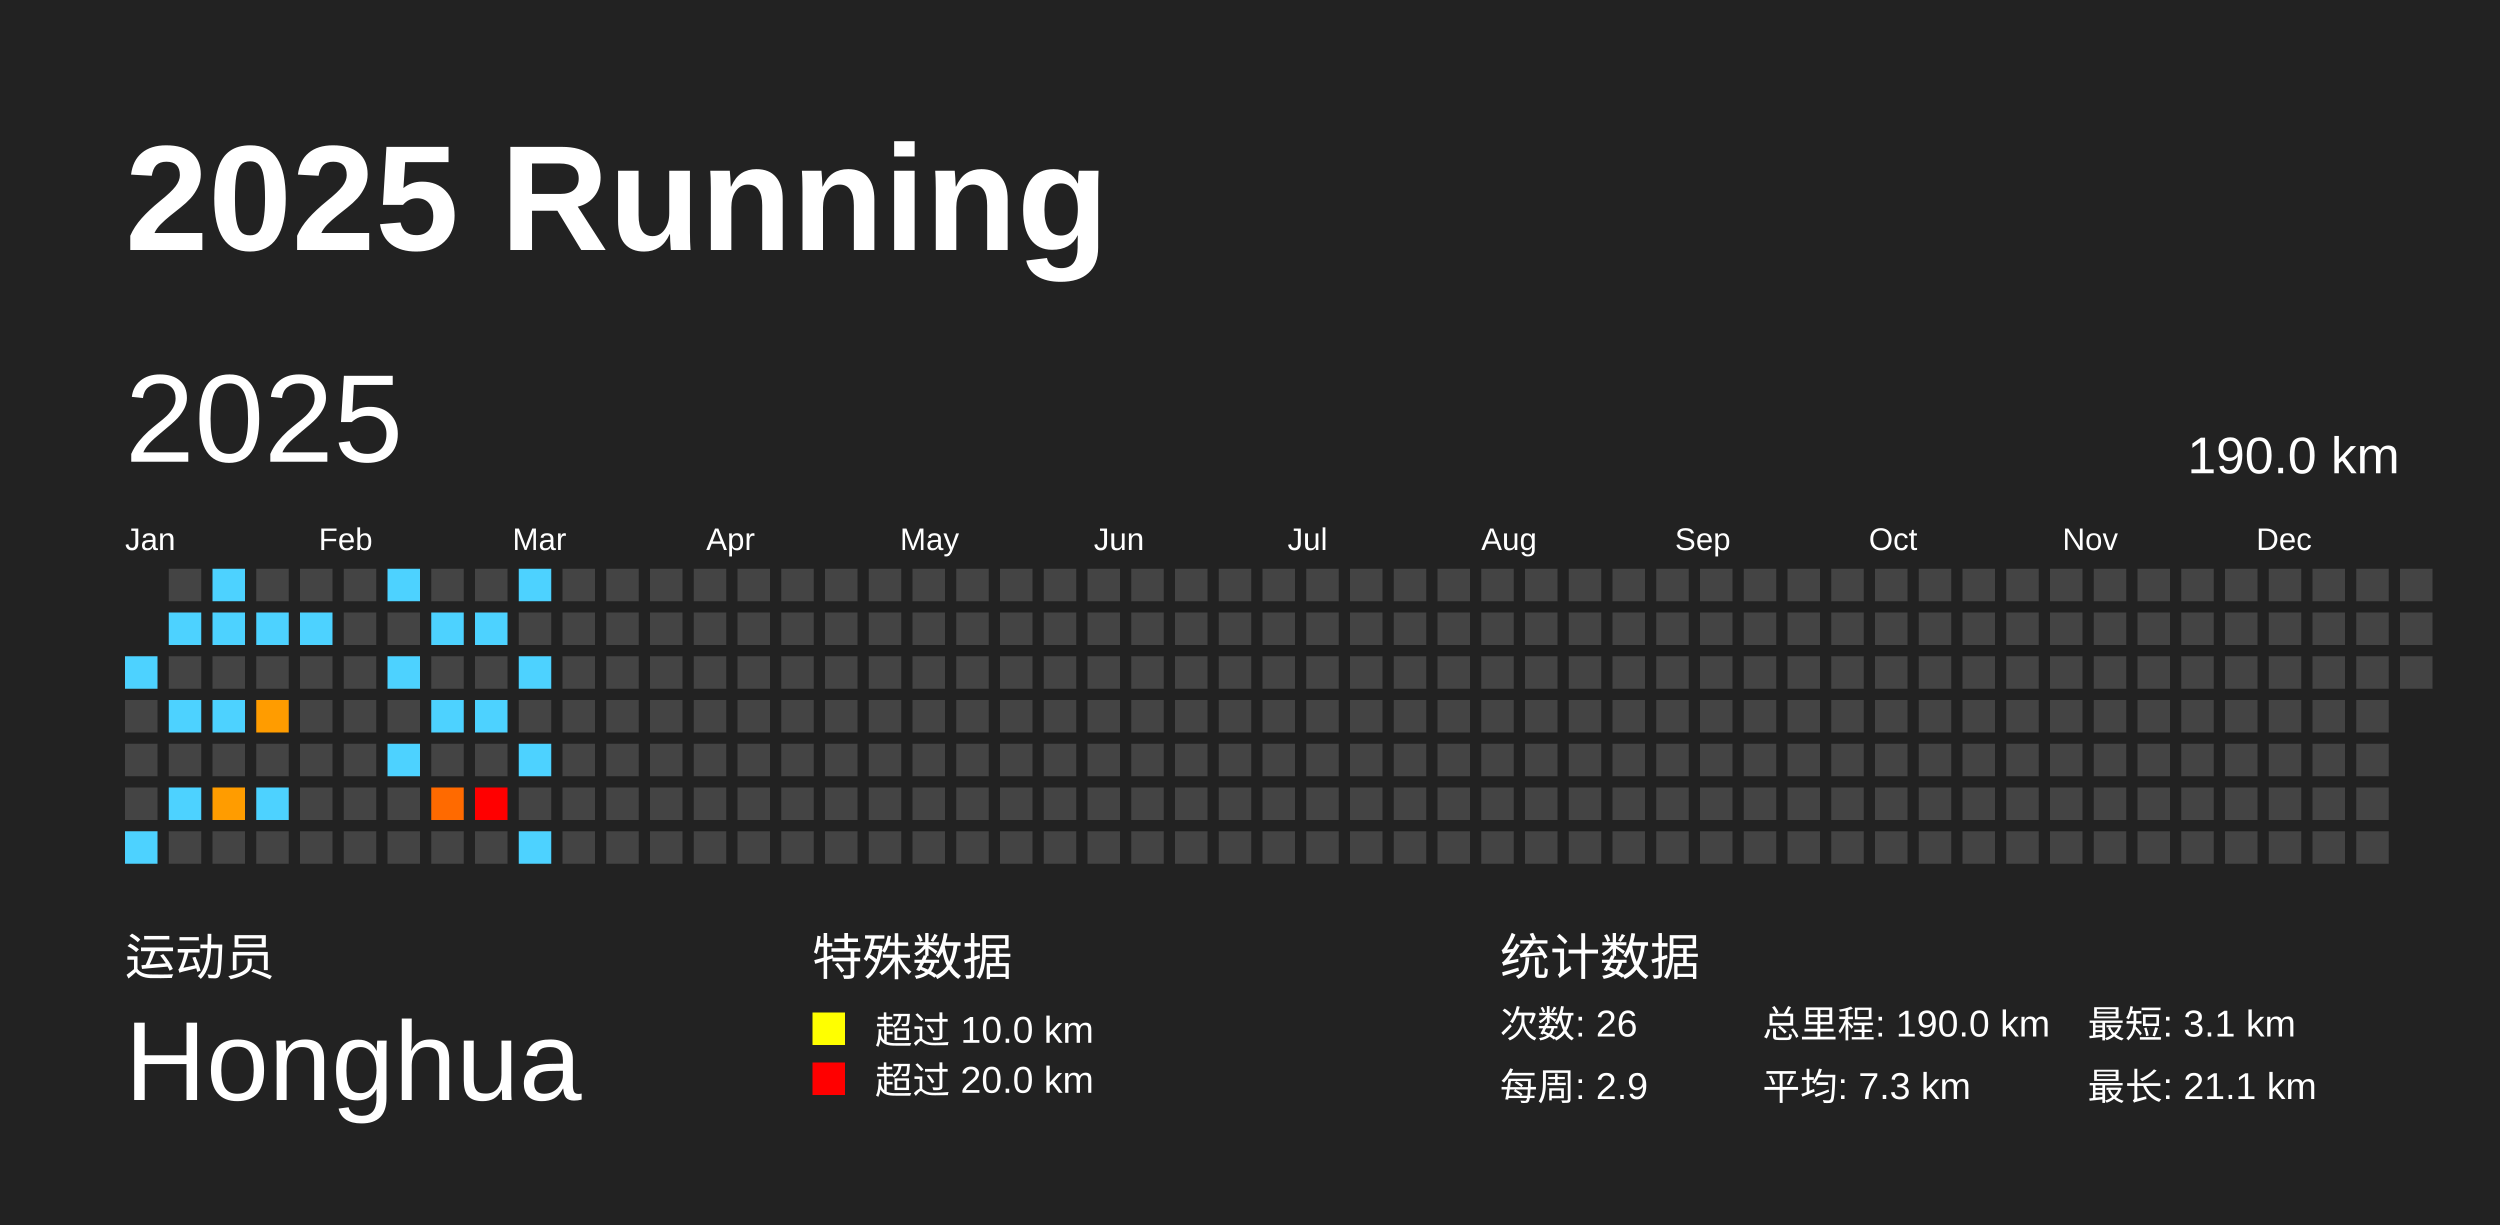
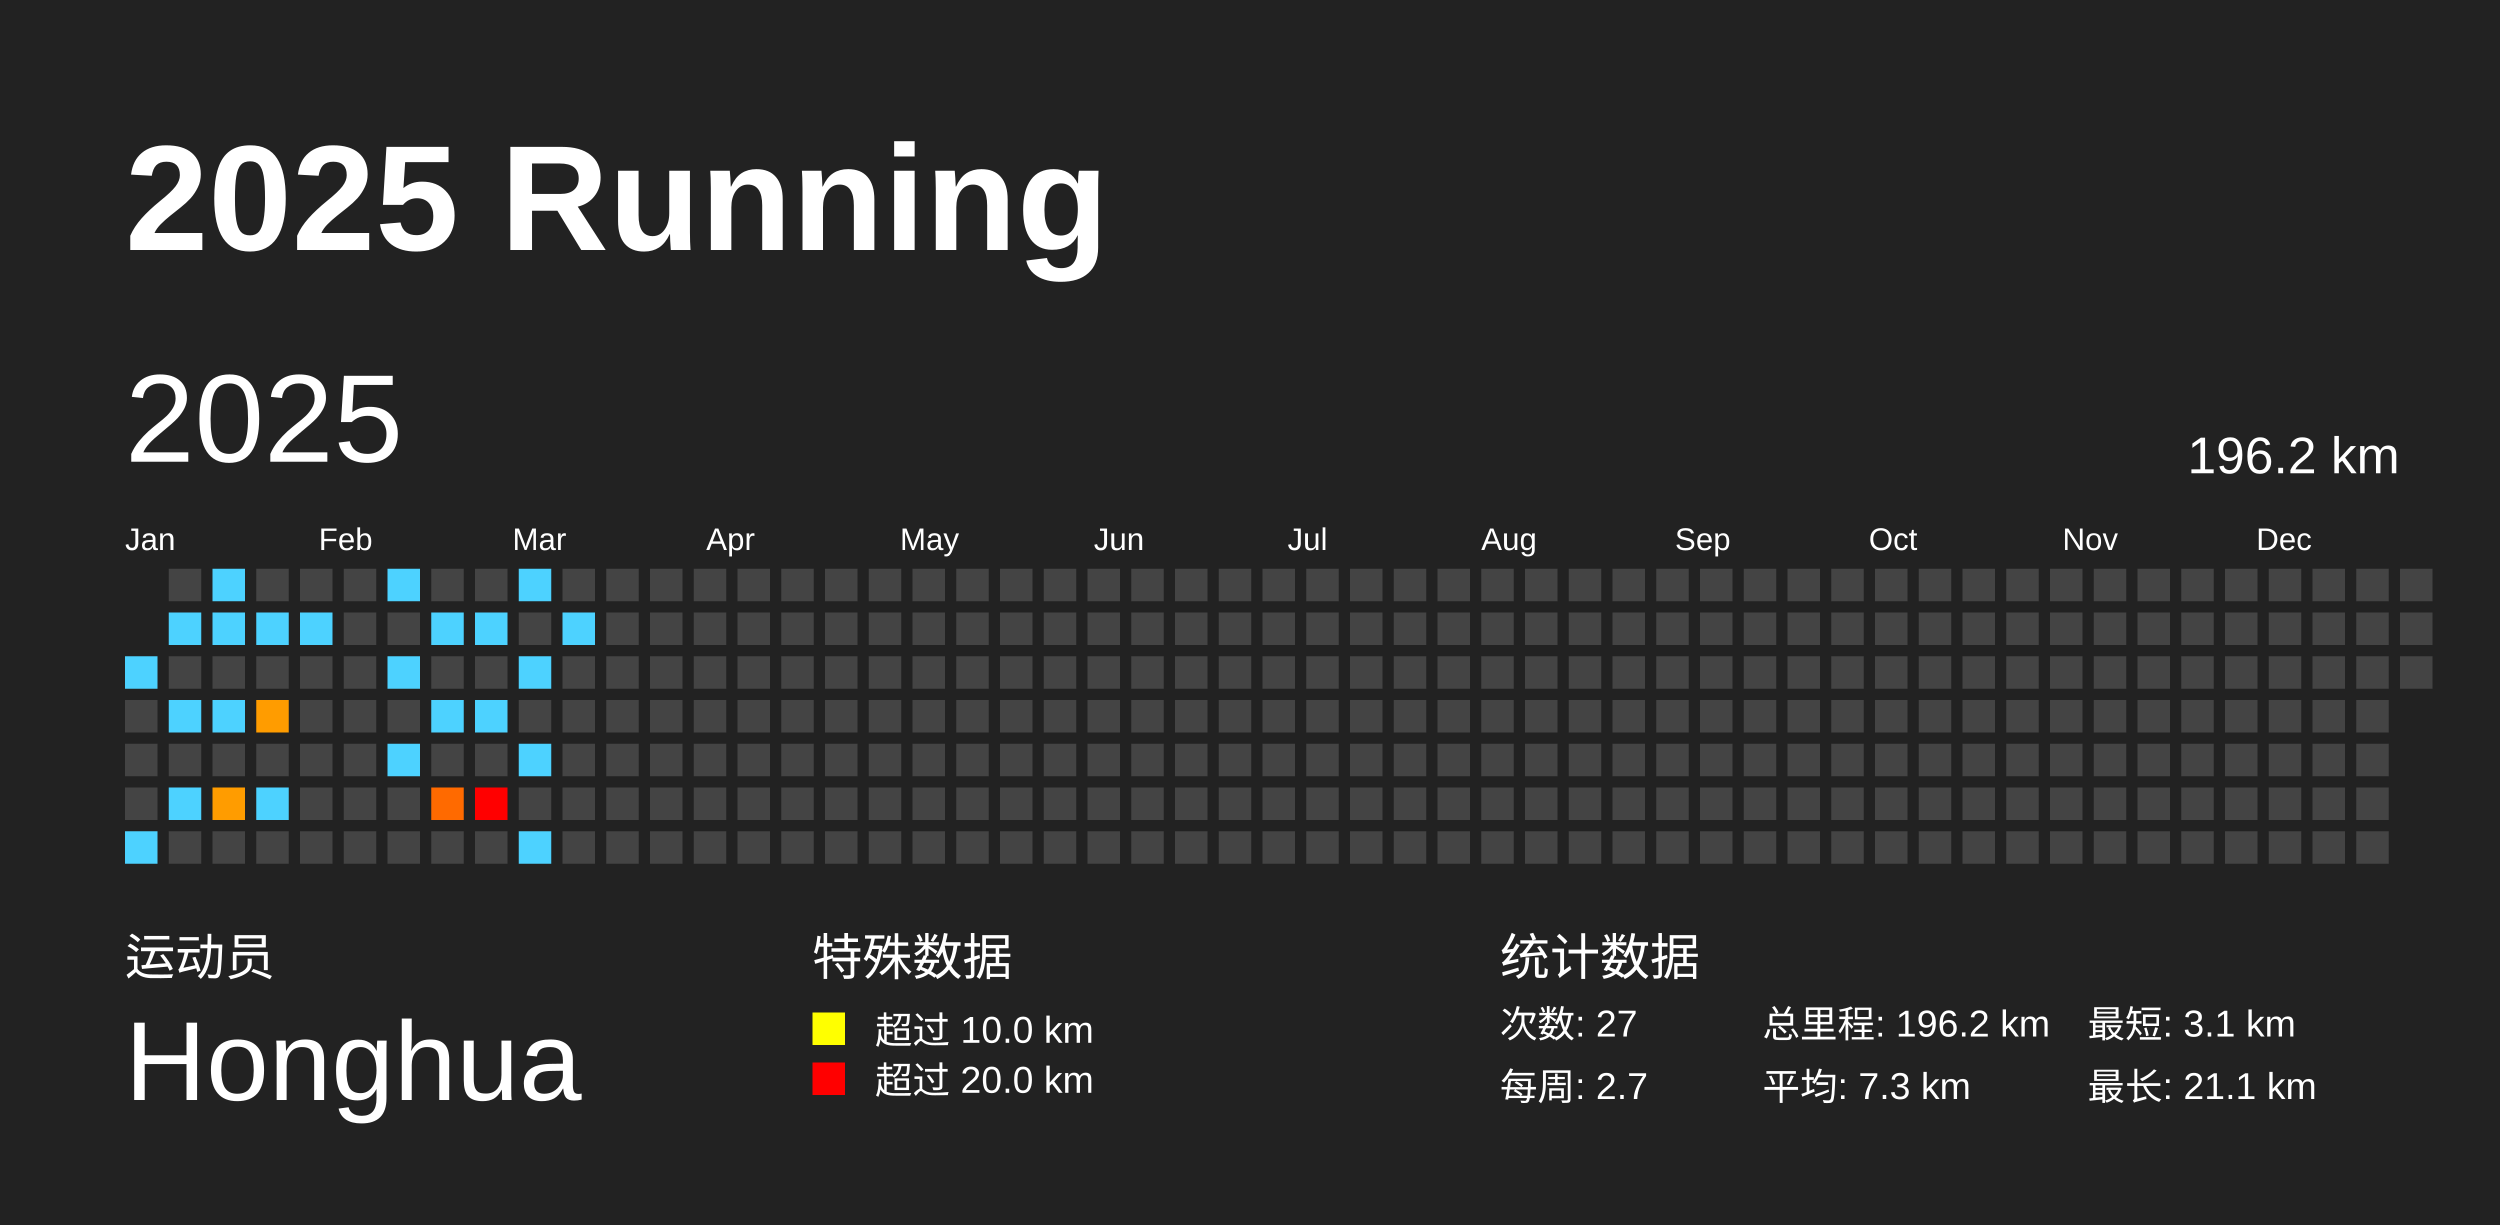
<svg xmlns="http://www.w3.org/2000/svg" baseProfile="full" height="98mm" version="1.1" viewBox="0,0,200,98" width="200mm">
  <defs />
  <rect fill="#222222" height="98" width="200" x="0" y="0" />
  <text fill="#FFFFFF" style="font-size:12px; font-family:Arial; font-weight:bold;" x="10" y="20">2025 Running</text>
  <text fill="#FFFFFF" style="font-size:4px; font-family:Arial" x="10" y="78">运动员</text>
  <text fill="#FFFFFF" style="font-size:9px; font-family:Arial" x="10" y="88">Honghua</text>
  <text fill="#FFFFFF" style="font-size:4px; font-family:Arial" x="65" y="78">特殊数据</text>
  <rect fill="yellow" height="2.6" width="2.6" x="65" y="81" />
  <text fill="#FFFFFF" style="font-size:3px; font-family:Arial" x="70" y="83.5">超过 10.0 km</text>
  <rect fill="red" height="2.6" width="2.6" x="65" y="85" />
  <text fill="#FFFFFF" style="font-size:3px; font-family:Arial" x="70" y="87.5">超过 20.0 km</text>
  <text fill="#FFFFFF" style="font-size:4px; font-family:Arial" x="120" y="78">统计数据</text>
-   <text fill="#FFFFFF" style="font-size:3px; font-family:Arial" x="120" y="83">次数: 26</text>
-   <text fill="#FFFFFF" style="font-size:3px; font-family:Arial" x="120" y="88">每周: 2.9</text>
-   <text fill="#FFFFFF" style="font-size:3px; font-family:Arial" x="141" y="83">总里程: 190.0 km</text>
+   <text fill="#FFFFFF" style="font-size:3px; font-family:Arial" x="120" y="83">次数: 27</text>
+   <text fill="#FFFFFF" style="font-size:3px; font-family:Arial" x="120" y="88">每周: 2.7</text>
+   <text fill="#FFFFFF" style="font-size:3px; font-family:Arial" x="141" y="83">总里程: 196.2 km</text>
  <text fill="#FFFFFF" style="font-size:3px; font-family:Arial" x="141" y="88">平均: 7.3 km</text>
  <text fill="#FFFFFF" style="font-size:3px; font-family:Arial" x="167" y="83">最短: 3.1 km</text>
  <text fill="#FFFFFF" style="font-size:3px; font-family:Arial" x="167" y="88">最长: 21.1 km</text>
  <text dominant-baseline="hanging" fill="#FFFFFF" style="font-size:10.0px; font-family:Arial;" x="10" y="30">2025</text>
-   <text dominant-baseline="hanging" fill="#FFFFFF" style="font-size:4.125px; font-family:Arial;" x="175" y="35">190.0 km</text>
+   <text dominant-baseline="hanging" fill="#FFFFFF" style="font-size:4.125px; font-family:Arial;" x="175" y="35">196.2 km</text>
  <text fill="#FFFFFF" style="font-size:2.5px; font-family:Arial" x="10.0" y="44">Jan</text>
  <text fill="#FFFFFF" style="font-size:2.5px; font-family:Arial" x="25.5" y="44">Feb</text>
  <text fill="#FFFFFF" style="font-size:2.5px; font-family:Arial" x="41.0" y="44">Mar</text>
  <text fill="#FFFFFF" style="font-size:2.5px; font-family:Arial" x="56.5" y="44">Apr</text>
  <text fill="#FFFFFF" style="font-size:2.5px; font-family:Arial" x="72.0" y="44">May</text>
  <text fill="#FFFFFF" style="font-size:2.5px; font-family:Arial" x="87.5" y="44">Jun</text>
  <text fill="#FFFFFF" style="font-size:2.5px; font-family:Arial" x="103.0" y="44">Jul</text>
  <text fill="#FFFFFF" style="font-size:2.5px; font-family:Arial" x="118.5" y="44">Aug</text>
  <text fill="#FFFFFF" style="font-size:2.5px; font-family:Arial" x="134.0" y="44">Sep</text>
  <text fill="#FFFFFF" style="font-size:2.5px; font-family:Arial" x="149.5" y="44">Oct</text>
  <text fill="#FFFFFF" style="font-size:2.5px; font-family:Arial" x="165.0" y="44">Nov</text>
  <text fill="#FFFFFF" style="font-size:2.5px; font-family:Arial" x="180.5" y="44">Dec</text>
  <rect fill="#4dd2ff" height="2.6" width="2.6" x="10.0" y="52.5" />
  <rect fill="#444444" height="2.6" width="2.6" x="10.0" y="56.0" />
  <rect fill="#444444" height="2.6" width="2.6" x="10.0" y="59.5" />
  <rect fill="#444444" height="2.6" width="2.6" x="10.0" y="63.0" />
  <rect fill="#4dd2ff" height="2.6" width="2.6" x="10.0" y="66.5" />
  <rect fill="#444444" height="2.6" width="2.6" x="13.5" y="45.5" />
  <rect fill="#4dd2ff" height="2.6" width="2.6" x="13.5" y="49.0" />
  <rect fill="#444444" height="2.6" width="2.6" x="13.5" y="52.5" />
  <rect fill="#4dd2ff" height="2.6" width="2.6" x="13.5" y="56.0" />
  <rect fill="#444444" height="2.6" width="2.6" x="13.5" y="59.5" />
  <rect fill="#4dd2ff" height="2.6" width="2.6" x="13.5" y="63.0" />
  <rect fill="#444444" height="2.6" width="2.6" x="13.5" y="66.5" />
  <rect fill="#4dd2ff" height="2.6" width="2.6" x="17.0" y="45.5" />
  <rect fill="#4dd2ff" height="2.6" width="2.6" x="17.0" y="49.0" />
  <rect fill="#444444" height="2.6" width="2.6" x="17.0" y="52.5" />
  <rect fill="#4dd2ff" height="2.6" width="2.6" x="17.0" y="56.0" />
  <rect fill="#444444" height="2.6" width="2.6" x="17.0" y="59.5" />
  <rect fill="#ff9c00" height="2.6" width="2.6" x="17.0" y="63.0" />
  <rect fill="#444444" height="2.6" width="2.6" x="17.0" y="66.5" />
  <rect fill="#444444" height="2.6" width="2.6" x="20.5" y="45.5" />
  <rect fill="#4dd2ff" height="2.6" width="2.6" x="20.5" y="49.0" />
  <rect fill="#444444" height="2.6" width="2.6" x="20.5" y="52.5" />
  <rect fill="#ff9c00" height="2.6" width="2.6" x="20.5" y="56.0" />
  <rect fill="#444444" height="2.6" width="2.6" x="20.5" y="59.5" />
  <rect fill="#4dd2ff" height="2.6" width="2.6" x="20.5" y="63.0" />
  <rect fill="#444444" height="2.6" width="2.6" x="20.5" y="66.5" />
  <rect fill="#444444" height="2.6" width="2.6" x="24.0" y="45.5" />
  <rect fill="#4dd2ff" height="2.6" width="2.6" x="24.0" y="49.0" />
  <rect fill="#444444" height="2.6" width="2.6" x="24.0" y="52.5" />
  <rect fill="#444444" height="2.6" width="2.6" x="24.0" y="56.0" />
  <rect fill="#444444" height="2.6" width="2.6" x="24.0" y="59.5" />
  <rect fill="#444444" height="2.6" width="2.6" x="24.0" y="63.0" />
  <rect fill="#444444" height="2.6" width="2.6" x="24.0" y="66.5" />
  <rect fill="#444444" height="2.6" width="2.6" x="27.5" y="45.5" />
  <rect fill="#444444" height="2.6" width="2.6" x="27.5" y="49.0" />
  <rect fill="#444444" height="2.6" width="2.6" x="27.5" y="52.5" />
  <rect fill="#444444" height="2.6" width="2.6" x="27.5" y="56.0" />
  <rect fill="#444444" height="2.6" width="2.6" x="27.5" y="59.5" />
  <rect fill="#444444" height="2.6" width="2.6" x="27.5" y="63.0" />
  <rect fill="#444444" height="2.6" width="2.6" x="27.5" y="66.5" />
  <rect fill="#4dd2ff" height="2.6" width="2.6" x="31.0" y="45.5" />
  <rect fill="#444444" height="2.6" width="2.6" x="31.0" y="49.0" />
  <rect fill="#4dd2ff" height="2.6" width="2.6" x="31.0" y="52.5" />
  <rect fill="#444444" height="2.6" width="2.6" x="31.0" y="56.0" />
  <rect fill="#4dd2ff" height="2.6" width="2.6" x="31.0" y="59.5" />
  <rect fill="#444444" height="2.6" width="2.6" x="31.0" y="63.0" />
  <rect fill="#444444" height="2.6" width="2.6" x="31.0" y="66.5" />
  <rect fill="#444444" height="2.6" width="2.6" x="34.5" y="45.5" />
  <rect fill="#4dd2ff" height="2.6" width="2.6" x="34.5" y="49.0" />
  <rect fill="#444444" height="2.6" width="2.6" x="34.5" y="52.5" />
  <rect fill="#4dd2ff" height="2.6" width="2.6" x="34.5" y="56.0" />
  <rect fill="#444444" height="2.6" width="2.6" x="34.5" y="59.5" />
  <rect fill="#ff6a00" height="2.6" width="2.6" x="34.5" y="63.0" />
  <rect fill="#444444" height="2.6" width="2.6" x="34.5" y="66.5" />
  <rect fill="#444444" height="2.6" width="2.6" x="38.0" y="45.5" />
  <rect fill="#4dd2ff" height="2.6" width="2.6" x="38.0" y="49.0" />
  <rect fill="#444444" height="2.6" width="2.6" x="38.0" y="52.5" />
  <rect fill="#4dd2ff" height="2.6" width="2.6" x="38.0" y="56.0" />
  <rect fill="#444444" height="2.6" width="2.6" x="38.0" y="59.5" />
  <rect fill="red" height="2.6" width="2.6" x="38.0" y="63.0" />
  <rect fill="#444444" height="2.6" width="2.6" x="38.0" y="66.5" />
  <rect fill="#4dd2ff" height="2.6" width="2.6" x="41.5" y="45.5" />
  <rect fill="#444444" height="2.6" width="2.6" x="41.5" y="49.0" />
  <rect fill="#4dd2ff" height="2.6" width="2.6" x="41.5" y="52.5" />
  <rect fill="#444444" height="2.6" width="2.6" x="41.5" y="56.0" />
  <rect fill="#4dd2ff" height="2.6" width="2.6" x="41.5" y="59.5" />
  <rect fill="#444444" height="2.6" width="2.6" x="41.5" y="63.0" />
  <rect fill="#4dd2ff" height="2.6" width="2.6" x="41.5" y="66.5" />
  <rect fill="#444444" height="2.6" width="2.6" x="45.0" y="45.5" />
-   <rect fill="#444444" height="2.6" width="2.6" x="45.0" y="49.0" />
+   <rect fill="#4dd2ff" height="2.6" width="2.6" x="45.0" y="49.0" />
  <rect fill="#444444" height="2.6" width="2.6" x="45.0" y="52.5" />
  <rect fill="#444444" height="2.6" width="2.6" x="45.0" y="56.0" />
  <rect fill="#444444" height="2.6" width="2.6" x="45.0" y="59.5" />
  <rect fill="#444444" height="2.6" width="2.6" x="45.0" y="63.0" />
  <rect fill="#444444" height="2.6" width="2.6" x="45.0" y="66.5" />
  <rect fill="#444444" height="2.6" width="2.6" x="48.5" y="45.5" />
  <rect fill="#444444" height="2.6" width="2.6" x="48.5" y="49.0" />
  <rect fill="#444444" height="2.6" width="2.6" x="48.5" y="52.5" />
  <rect fill="#444444" height="2.6" width="2.6" x="48.5" y="56.0" />
  <rect fill="#444444" height="2.6" width="2.6" x="48.5" y="59.5" />
  <rect fill="#444444" height="2.6" width="2.6" x="48.5" y="63.0" />
  <rect fill="#444444" height="2.6" width="2.6" x="48.5" y="66.5" />
  <rect fill="#444444" height="2.6" width="2.6" x="52.0" y="45.5" />
  <rect fill="#444444" height="2.6" width="2.6" x="52.0" y="49.0" />
  <rect fill="#444444" height="2.6" width="2.6" x="52.0" y="52.5" />
  <rect fill="#444444" height="2.6" width="2.6" x="52.0" y="56.0" />
  <rect fill="#444444" height="2.6" width="2.6" x="52.0" y="59.5" />
  <rect fill="#444444" height="2.6" width="2.6" x="52.0" y="63.0" />
  <rect fill="#444444" height="2.6" width="2.6" x="52.0" y="66.5" />
  <rect fill="#444444" height="2.6" width="2.6" x="55.5" y="45.5" />
  <rect fill="#444444" height="2.6" width="2.6" x="55.5" y="49.0" />
  <rect fill="#444444" height="2.6" width="2.6" x="55.5" y="52.5" />
  <rect fill="#444444" height="2.6" width="2.6" x="55.5" y="56.0" />
  <rect fill="#444444" height="2.6" width="2.6" x="55.5" y="59.5" />
  <rect fill="#444444" height="2.6" width="2.6" x="55.5" y="63.0" />
  <rect fill="#444444" height="2.6" width="2.6" x="55.5" y="66.5" />
  <rect fill="#444444" height="2.6" width="2.6" x="59.0" y="45.5" />
  <rect fill="#444444" height="2.6" width="2.6" x="59.0" y="49.0" />
  <rect fill="#444444" height="2.6" width="2.6" x="59.0" y="52.5" />
  <rect fill="#444444" height="2.6" width="2.6" x="59.0" y="56.0" />
  <rect fill="#444444" height="2.6" width="2.6" x="59.0" y="59.5" />
  <rect fill="#444444" height="2.6" width="2.6" x="59.0" y="63.0" />
  <rect fill="#444444" height="2.6" width="2.6" x="59.0" y="66.5" />
  <rect fill="#444444" height="2.6" width="2.6" x="62.5" y="45.5" />
  <rect fill="#444444" height="2.6" width="2.6" x="62.5" y="49.0" />
  <rect fill="#444444" height="2.6" width="2.6" x="62.5" y="52.5" />
  <rect fill="#444444" height="2.6" width="2.6" x="62.5" y="56.0" />
  <rect fill="#444444" height="2.6" width="2.6" x="62.5" y="59.5" />
  <rect fill="#444444" height="2.6" width="2.6" x="62.5" y="63.0" />
  <rect fill="#444444" height="2.6" width="2.6" x="62.5" y="66.5" />
  <rect fill="#444444" height="2.6" width="2.6" x="66.0" y="45.5" />
  <rect fill="#444444" height="2.6" width="2.6" x="66.0" y="49.0" />
  <rect fill="#444444" height="2.6" width="2.6" x="66.0" y="52.5" />
  <rect fill="#444444" height="2.6" width="2.6" x="66.0" y="56.0" />
  <rect fill="#444444" height="2.6" width="2.6" x="66.0" y="59.5" />
  <rect fill="#444444" height="2.6" width="2.6" x="66.0" y="63.0" />
  <rect fill="#444444" height="2.6" width="2.6" x="66.0" y="66.5" />
  <rect fill="#444444" height="2.6" width="2.6" x="69.5" y="45.5" />
  <rect fill="#444444" height="2.6" width="2.6" x="69.5" y="49.0" />
  <rect fill="#444444" height="2.6" width="2.6" x="69.5" y="52.5" />
  <rect fill="#444444" height="2.6" width="2.6" x="69.5" y="56.0" />
  <rect fill="#444444" height="2.6" width="2.6" x="69.5" y="59.5" />
  <rect fill="#444444" height="2.6" width="2.6" x="69.5" y="63.0" />
  <rect fill="#444444" height="2.6" width="2.6" x="69.5" y="66.5" />
  <rect fill="#444444" height="2.6" width="2.6" x="73.0" y="45.5" />
  <rect fill="#444444" height="2.6" width="2.6" x="73.0" y="49.0" />
  <rect fill="#444444" height="2.6" width="2.6" x="73.0" y="52.5" />
  <rect fill="#444444" height="2.6" width="2.6" x="73.0" y="56.0" />
  <rect fill="#444444" height="2.6" width="2.6" x="73.0" y="59.5" />
  <rect fill="#444444" height="2.6" width="2.6" x="73.0" y="63.0" />
  <rect fill="#444444" height="2.6" width="2.6" x="73.0" y="66.5" />
  <rect fill="#444444" height="2.6" width="2.6" x="76.5" y="45.5" />
  <rect fill="#444444" height="2.6" width="2.6" x="76.5" y="49.0" />
  <rect fill="#444444" height="2.6" width="2.6" x="76.5" y="52.5" />
  <rect fill="#444444" height="2.6" width="2.6" x="76.5" y="56.0" />
  <rect fill="#444444" height="2.6" width="2.6" x="76.5" y="59.5" />
  <rect fill="#444444" height="2.6" width="2.6" x="76.5" y="63.0" />
  <rect fill="#444444" height="2.6" width="2.6" x="76.5" y="66.5" />
  <rect fill="#444444" height="2.6" width="2.6" x="80.0" y="45.5" />
  <rect fill="#444444" height="2.6" width="2.6" x="80.0" y="49.0" />
  <rect fill="#444444" height="2.6" width="2.6" x="80.0" y="52.5" />
  <rect fill="#444444" height="2.6" width="2.6" x="80.0" y="56.0" />
  <rect fill="#444444" height="2.6" width="2.6" x="80.0" y="59.5" />
  <rect fill="#444444" height="2.6" width="2.6" x="80.0" y="63.0" />
  <rect fill="#444444" height="2.6" width="2.6" x="80.0" y="66.5" />
  <rect fill="#444444" height="2.6" width="2.6" x="83.5" y="45.5" />
  <rect fill="#444444" height="2.6" width="2.6" x="83.5" y="49.0" />
  <rect fill="#444444" height="2.6" width="2.6" x="83.5" y="52.5" />
  <rect fill="#444444" height="2.6" width="2.6" x="83.5" y="56.0" />
  <rect fill="#444444" height="2.6" width="2.6" x="83.5" y="59.5" />
  <rect fill="#444444" height="2.6" width="2.6" x="83.5" y="63.0" />
  <rect fill="#444444" height="2.6" width="2.6" x="83.5" y="66.5" />
  <rect fill="#444444" height="2.6" width="2.6" x="87.0" y="45.5" />
  <rect fill="#444444" height="2.6" width="2.6" x="87.0" y="49.0" />
  <rect fill="#444444" height="2.6" width="2.6" x="87.0" y="52.5" />
  <rect fill="#444444" height="2.6" width="2.6" x="87.0" y="56.0" />
  <rect fill="#444444" height="2.6" width="2.6" x="87.0" y="59.5" />
  <rect fill="#444444" height="2.6" width="2.6" x="87.0" y="63.0" />
  <rect fill="#444444" height="2.6" width="2.6" x="87.0" y="66.5" />
  <rect fill="#444444" height="2.6" width="2.6" x="90.5" y="45.5" />
  <rect fill="#444444" height="2.6" width="2.6" x="90.5" y="49.0" />
  <rect fill="#444444" height="2.6" width="2.6" x="90.5" y="52.5" />
  <rect fill="#444444" height="2.6" width="2.6" x="90.5" y="56.0" />
  <rect fill="#444444" height="2.6" width="2.6" x="90.5" y="59.5" />
  <rect fill="#444444" height="2.6" width="2.6" x="90.5" y="63.0" />
  <rect fill="#444444" height="2.6" width="2.6" x="90.5" y="66.5" />
  <rect fill="#444444" height="2.6" width="2.6" x="94.0" y="45.5" />
  <rect fill="#444444" height="2.6" width="2.6" x="94.0" y="49.0" />
  <rect fill="#444444" height="2.6" width="2.6" x="94.0" y="52.5" />
  <rect fill="#444444" height="2.6" width="2.6" x="94.0" y="56.0" />
  <rect fill="#444444" height="2.6" width="2.6" x="94.0" y="59.5" />
  <rect fill="#444444" height="2.6" width="2.6" x="94.0" y="63.0" />
  <rect fill="#444444" height="2.6" width="2.6" x="94.0" y="66.5" />
  <rect fill="#444444" height="2.6" width="2.6" x="97.5" y="45.5" />
  <rect fill="#444444" height="2.6" width="2.6" x="97.5" y="49.0" />
  <rect fill="#444444" height="2.6" width="2.6" x="97.5" y="52.5" />
  <rect fill="#444444" height="2.6" width="2.6" x="97.5" y="56.0" />
  <rect fill="#444444" height="2.6" width="2.6" x="97.5" y="59.5" />
  <rect fill="#444444" height="2.6" width="2.6" x="97.5" y="63.0" />
  <rect fill="#444444" height="2.6" width="2.6" x="97.5" y="66.5" />
  <rect fill="#444444" height="2.6" width="2.6" x="101.0" y="45.5" />
  <rect fill="#444444" height="2.6" width="2.6" x="101.0" y="49.0" />
  <rect fill="#444444" height="2.6" width="2.6" x="101.0" y="52.5" />
  <rect fill="#444444" height="2.6" width="2.6" x="101.0" y="56.0" />
  <rect fill="#444444" height="2.6" width="2.6" x="101.0" y="59.5" />
  <rect fill="#444444" height="2.6" width="2.6" x="101.0" y="63.0" />
  <rect fill="#444444" height="2.6" width="2.6" x="101.0" y="66.5" />
  <rect fill="#444444" height="2.6" width="2.6" x="104.5" y="45.5" />
  <rect fill="#444444" height="2.6" width="2.6" x="104.5" y="49.0" />
  <rect fill="#444444" height="2.6" width="2.6" x="104.5" y="52.5" />
  <rect fill="#444444" height="2.6" width="2.6" x="104.5" y="56.0" />
  <rect fill="#444444" height="2.6" width="2.6" x="104.5" y="59.5" />
  <rect fill="#444444" height="2.6" width="2.6" x="104.5" y="63.0" />
  <rect fill="#444444" height="2.6" width="2.6" x="104.5" y="66.5" />
  <rect fill="#444444" height="2.6" width="2.6" x="108.0" y="45.5" />
  <rect fill="#444444" height="2.6" width="2.6" x="108.0" y="49.0" />
  <rect fill="#444444" height="2.6" width="2.6" x="108.0" y="52.5" />
  <rect fill="#444444" height="2.6" width="2.6" x="108.0" y="56.0" />
  <rect fill="#444444" height="2.6" width="2.6" x="108.0" y="59.5" />
  <rect fill="#444444" height="2.6" width="2.6" x="108.0" y="63.0" />
  <rect fill="#444444" height="2.6" width="2.6" x="108.0" y="66.5" />
  <rect fill="#444444" height="2.6" width="2.6" x="111.5" y="45.5" />
  <rect fill="#444444" height="2.6" width="2.6" x="111.5" y="49.0" />
  <rect fill="#444444" height="2.6" width="2.6" x="111.5" y="52.5" />
  <rect fill="#444444" height="2.6" width="2.6" x="111.5" y="56.0" />
  <rect fill="#444444" height="2.6" width="2.6" x="111.5" y="59.5" />
  <rect fill="#444444" height="2.6" width="2.6" x="111.5" y="63.0" />
  <rect fill="#444444" height="2.6" width="2.6" x="111.5" y="66.5" />
  <rect fill="#444444" height="2.6" width="2.6" x="115.0" y="45.5" />
  <rect fill="#444444" height="2.6" width="2.6" x="115.0" y="49.0" />
  <rect fill="#444444" height="2.6" width="2.6" x="115.0" y="52.5" />
  <rect fill="#444444" height="2.6" width="2.6" x="115.0" y="56.0" />
  <rect fill="#444444" height="2.6" width="2.6" x="115.0" y="59.5" />
  <rect fill="#444444" height="2.6" width="2.6" x="115.0" y="63.0" />
  <rect fill="#444444" height="2.6" width="2.6" x="115.0" y="66.5" />
  <rect fill="#444444" height="2.6" width="2.6" x="118.5" y="45.5" />
  <rect fill="#444444" height="2.6" width="2.6" x="118.5" y="49.0" />
  <rect fill="#444444" height="2.6" width="2.6" x="118.5" y="52.5" />
  <rect fill="#444444" height="2.6" width="2.6" x="118.5" y="56.0" />
  <rect fill="#444444" height="2.6" width="2.6" x="118.5" y="59.5" />
  <rect fill="#444444" height="2.6" width="2.6" x="118.5" y="63.0" />
  <rect fill="#444444" height="2.6" width="2.6" x="118.5" y="66.5" />
  <rect fill="#444444" height="2.6" width="2.6" x="122.0" y="45.5" />
  <rect fill="#444444" height="2.6" width="2.6" x="122.0" y="49.0" />
  <rect fill="#444444" height="2.6" width="2.6" x="122.0" y="52.5" />
  <rect fill="#444444" height="2.6" width="2.6" x="122.0" y="56.0" />
  <rect fill="#444444" height="2.6" width="2.6" x="122.0" y="59.5" />
  <rect fill="#444444" height="2.6" width="2.6" x="122.0" y="63.0" />
  <rect fill="#444444" height="2.6" width="2.6" x="122.0" y="66.5" />
  <rect fill="#444444" height="2.6" width="2.6" x="125.5" y="45.5" />
  <rect fill="#444444" height="2.6" width="2.6" x="125.5" y="49.0" />
  <rect fill="#444444" height="2.6" width="2.6" x="125.5" y="52.5" />
  <rect fill="#444444" height="2.6" width="2.6" x="125.5" y="56.0" />
  <rect fill="#444444" height="2.6" width="2.6" x="125.5" y="59.5" />
  <rect fill="#444444" height="2.6" width="2.6" x="125.5" y="63.0" />
  <rect fill="#444444" height="2.6" width="2.6" x="125.5" y="66.5" />
  <rect fill="#444444" height="2.6" width="2.6" x="129.0" y="45.5" />
  <rect fill="#444444" height="2.6" width="2.6" x="129.0" y="49.0" />
  <rect fill="#444444" height="2.6" width="2.6" x="129.0" y="52.5" />
  <rect fill="#444444" height="2.6" width="2.6" x="129.0" y="56.0" />
  <rect fill="#444444" height="2.6" width="2.6" x="129.0" y="59.5" />
  <rect fill="#444444" height="2.6" width="2.6" x="129.0" y="63.0" />
  <rect fill="#444444" height="2.6" width="2.6" x="129.0" y="66.5" />
  <rect fill="#444444" height="2.6" width="2.6" x="132.5" y="45.5" />
  <rect fill="#444444" height="2.6" width="2.6" x="132.5" y="49.0" />
  <rect fill="#444444" height="2.6" width="2.6" x="132.5" y="52.5" />
  <rect fill="#444444" height="2.6" width="2.6" x="132.5" y="56.0" />
  <rect fill="#444444" height="2.6" width="2.6" x="132.5" y="59.5" />
  <rect fill="#444444" height="2.6" width="2.6" x="132.5" y="63.0" />
  <rect fill="#444444" height="2.6" width="2.6" x="132.5" y="66.5" />
  <rect fill="#444444" height="2.6" width="2.6" x="136.0" y="45.5" />
  <rect fill="#444444" height="2.6" width="2.6" x="136.0" y="49.0" />
  <rect fill="#444444" height="2.6" width="2.6" x="136.0" y="52.5" />
  <rect fill="#444444" height="2.6" width="2.6" x="136.0" y="56.0" />
  <rect fill="#444444" height="2.6" width="2.6" x="136.0" y="59.5" />
  <rect fill="#444444" height="2.6" width="2.6" x="136.0" y="63.0" />
  <rect fill="#444444" height="2.6" width="2.6" x="136.0" y="66.5" />
  <rect fill="#444444" height="2.6" width="2.6" x="139.5" y="45.5" />
  <rect fill="#444444" height="2.6" width="2.6" x="139.5" y="49.0" />
  <rect fill="#444444" height="2.6" width="2.6" x="139.5" y="52.5" />
  <rect fill="#444444" height="2.6" width="2.6" x="139.5" y="56.0" />
  <rect fill="#444444" height="2.6" width="2.6" x="139.5" y="59.5" />
  <rect fill="#444444" height="2.6" width="2.6" x="139.5" y="63.0" />
  <rect fill="#444444" height="2.6" width="2.6" x="139.5" y="66.5" />
  <rect fill="#444444" height="2.6" width="2.6" x="143.0" y="45.5" />
  <rect fill="#444444" height="2.6" width="2.6" x="143.0" y="49.0" />
  <rect fill="#444444" height="2.6" width="2.6" x="143.0" y="52.5" />
  <rect fill="#444444" height="2.6" width="2.6" x="143.0" y="56.0" />
  <rect fill="#444444" height="2.6" width="2.6" x="143.0" y="59.5" />
  <rect fill="#444444" height="2.6" width="2.6" x="143.0" y="63.0" />
  <rect fill="#444444" height="2.6" width="2.6" x="143.0" y="66.5" />
  <rect fill="#444444" height="2.6" width="2.6" x="146.5" y="45.5" />
  <rect fill="#444444" height="2.6" width="2.6" x="146.5" y="49.0" />
  <rect fill="#444444" height="2.6" width="2.6" x="146.5" y="52.5" />
  <rect fill="#444444" height="2.6" width="2.6" x="146.5" y="56.0" />
  <rect fill="#444444" height="2.6" width="2.6" x="146.5" y="59.5" />
  <rect fill="#444444" height="2.6" width="2.6" x="146.5" y="63.0" />
  <rect fill="#444444" height="2.6" width="2.6" x="146.5" y="66.5" />
  <rect fill="#444444" height="2.6" width="2.6" x="150.0" y="45.5" />
  <rect fill="#444444" height="2.6" width="2.6" x="150.0" y="49.0" />
  <rect fill="#444444" height="2.6" width="2.6" x="150.0" y="52.5" />
  <rect fill="#444444" height="2.6" width="2.6" x="150.0" y="56.0" />
  <rect fill="#444444" height="2.6" width="2.6" x="150.0" y="59.5" />
  <rect fill="#444444" height="2.6" width="2.6" x="150.0" y="63.0" />
  <rect fill="#444444" height="2.6" width="2.6" x="150.0" y="66.5" />
  <rect fill="#444444" height="2.6" width="2.6" x="153.5" y="45.5" />
  <rect fill="#444444" height="2.6" width="2.6" x="153.5" y="49.0" />
  <rect fill="#444444" height="2.6" width="2.6" x="153.5" y="52.5" />
  <rect fill="#444444" height="2.6" width="2.6" x="153.5" y="56.0" />
  <rect fill="#444444" height="2.6" width="2.6" x="153.5" y="59.5" />
  <rect fill="#444444" height="2.6" width="2.6" x="153.5" y="63.0" />
  <rect fill="#444444" height="2.6" width="2.6" x="153.5" y="66.5" />
  <rect fill="#444444" height="2.6" width="2.6" x="157.0" y="45.5" />
  <rect fill="#444444" height="2.6" width="2.6" x="157.0" y="49.0" />
  <rect fill="#444444" height="2.6" width="2.6" x="157.0" y="52.5" />
  <rect fill="#444444" height="2.6" width="2.6" x="157.0" y="56.0" />
  <rect fill="#444444" height="2.6" width="2.6" x="157.0" y="59.5" />
  <rect fill="#444444" height="2.6" width="2.6" x="157.0" y="63.0" />
  <rect fill="#444444" height="2.6" width="2.6" x="157.0" y="66.5" />
  <rect fill="#444444" height="2.6" width="2.6" x="160.5" y="45.5" />
  <rect fill="#444444" height="2.6" width="2.6" x="160.5" y="49.0" />
  <rect fill="#444444" height="2.6" width="2.6" x="160.5" y="52.5" />
  <rect fill="#444444" height="2.6" width="2.6" x="160.5" y="56.0" />
  <rect fill="#444444" height="2.6" width="2.6" x="160.5" y="59.5" />
  <rect fill="#444444" height="2.6" width="2.6" x="160.5" y="63.0" />
  <rect fill="#444444" height="2.6" width="2.6" x="160.5" y="66.5" />
  <rect fill="#444444" height="2.6" width="2.6" x="164.0" y="45.5" />
  <rect fill="#444444" height="2.6" width="2.6" x="164.0" y="49.0" />
  <rect fill="#444444" height="2.6" width="2.6" x="164.0" y="52.5" />
  <rect fill="#444444" height="2.6" width="2.6" x="164.0" y="56.0" />
  <rect fill="#444444" height="2.6" width="2.6" x="164.0" y="59.5" />
  <rect fill="#444444" height="2.6" width="2.6" x="164.0" y="63.0" />
  <rect fill="#444444" height="2.6" width="2.6" x="164.0" y="66.5" />
  <rect fill="#444444" height="2.6" width="2.6" x="167.5" y="45.5" />
  <rect fill="#444444" height="2.6" width="2.6" x="167.5" y="49.0" />
  <rect fill="#444444" height="2.6" width="2.6" x="167.5" y="52.5" />
  <rect fill="#444444" height="2.6" width="2.6" x="167.5" y="56.0" />
  <rect fill="#444444" height="2.6" width="2.6" x="167.5" y="59.5" />
  <rect fill="#444444" height="2.6" width="2.6" x="167.5" y="63.0" />
  <rect fill="#444444" height="2.6" width="2.6" x="167.5" y="66.5" />
  <rect fill="#444444" height="2.6" width="2.6" x="171.0" y="45.5" />
  <rect fill="#444444" height="2.6" width="2.6" x="171.0" y="49.0" />
  <rect fill="#444444" height="2.6" width="2.6" x="171.0" y="52.5" />
  <rect fill="#444444" height="2.6" width="2.6" x="171.0" y="56.0" />
  <rect fill="#444444" height="2.6" width="2.6" x="171.0" y="59.5" />
  <rect fill="#444444" height="2.6" width="2.6" x="171.0" y="63.0" />
  <rect fill="#444444" height="2.6" width="2.6" x="171.0" y="66.5" />
  <rect fill="#444444" height="2.6" width="2.6" x="174.5" y="45.5" />
  <rect fill="#444444" height="2.6" width="2.6" x="174.5" y="49.0" />
  <rect fill="#444444" height="2.6" width="2.6" x="174.5" y="52.5" />
  <rect fill="#444444" height="2.6" width="2.6" x="174.5" y="56.0" />
  <rect fill="#444444" height="2.6" width="2.6" x="174.5" y="59.5" />
  <rect fill="#444444" height="2.6" width="2.6" x="174.5" y="63.0" />
  <rect fill="#444444" height="2.6" width="2.6" x="174.5" y="66.5" />
  <rect fill="#444444" height="2.6" width="2.6" x="178.0" y="45.5" />
  <rect fill="#444444" height="2.6" width="2.6" x="178.0" y="49.0" />
  <rect fill="#444444" height="2.6" width="2.6" x="178.0" y="52.5" />
  <rect fill="#444444" height="2.6" width="2.6" x="178.0" y="56.0" />
  <rect fill="#444444" height="2.6" width="2.6" x="178.0" y="59.5" />
  <rect fill="#444444" height="2.6" width="2.6" x="178.0" y="63.0" />
  <rect fill="#444444" height="2.6" width="2.6" x="178.0" y="66.5" />
  <rect fill="#444444" height="2.6" width="2.6" x="181.5" y="45.5" />
  <rect fill="#444444" height="2.6" width="2.6" x="181.5" y="49.0" />
  <rect fill="#444444" height="2.6" width="2.6" x="181.5" y="52.5" />
  <rect fill="#444444" height="2.6" width="2.6" x="181.5" y="56.0" />
  <rect fill="#444444" height="2.6" width="2.6" x="181.5" y="59.5" />
  <rect fill="#444444" height="2.6" width="2.6" x="181.5" y="63.0" />
  <rect fill="#444444" height="2.6" width="2.6" x="181.5" y="66.5" />
  <rect fill="#444444" height="2.6" width="2.6" x="185.0" y="45.5" />
  <rect fill="#444444" height="2.6" width="2.6" x="185.0" y="49.0" />
  <rect fill="#444444" height="2.6" width="2.6" x="185.0" y="52.5" />
  <rect fill="#444444" height="2.6" width="2.6" x="185.0" y="56.0" />
  <rect fill="#444444" height="2.6" width="2.6" x="185.0" y="59.5" />
  <rect fill="#444444" height="2.6" width="2.6" x="185.0" y="63.0" />
  <rect fill="#444444" height="2.6" width="2.6" x="185.0" y="66.5" />
  <rect fill="#444444" height="2.6" width="2.6" x="188.5" y="45.5" />
  <rect fill="#444444" height="2.6" width="2.6" x="188.5" y="49.0" />
  <rect fill="#444444" height="2.6" width="2.6" x="188.5" y="52.5" />
  <rect fill="#444444" height="2.6" width="2.6" x="188.5" y="56.0" />
  <rect fill="#444444" height="2.6" width="2.6" x="188.5" y="59.5" />
  <rect fill="#444444" height="2.6" width="2.6" x="188.5" y="63.0" />
  <rect fill="#444444" height="2.6" width="2.6" x="188.5" y="66.5" />
  <rect fill="#444444" height="2.6" width="2.6" x="192.0" y="45.5" />
  <rect fill="#444444" height="2.6" width="2.6" x="192.0" y="49.0" />
  <rect fill="#444444" height="2.6" width="2.6" x="192.0" y="52.5" />
</svg>
